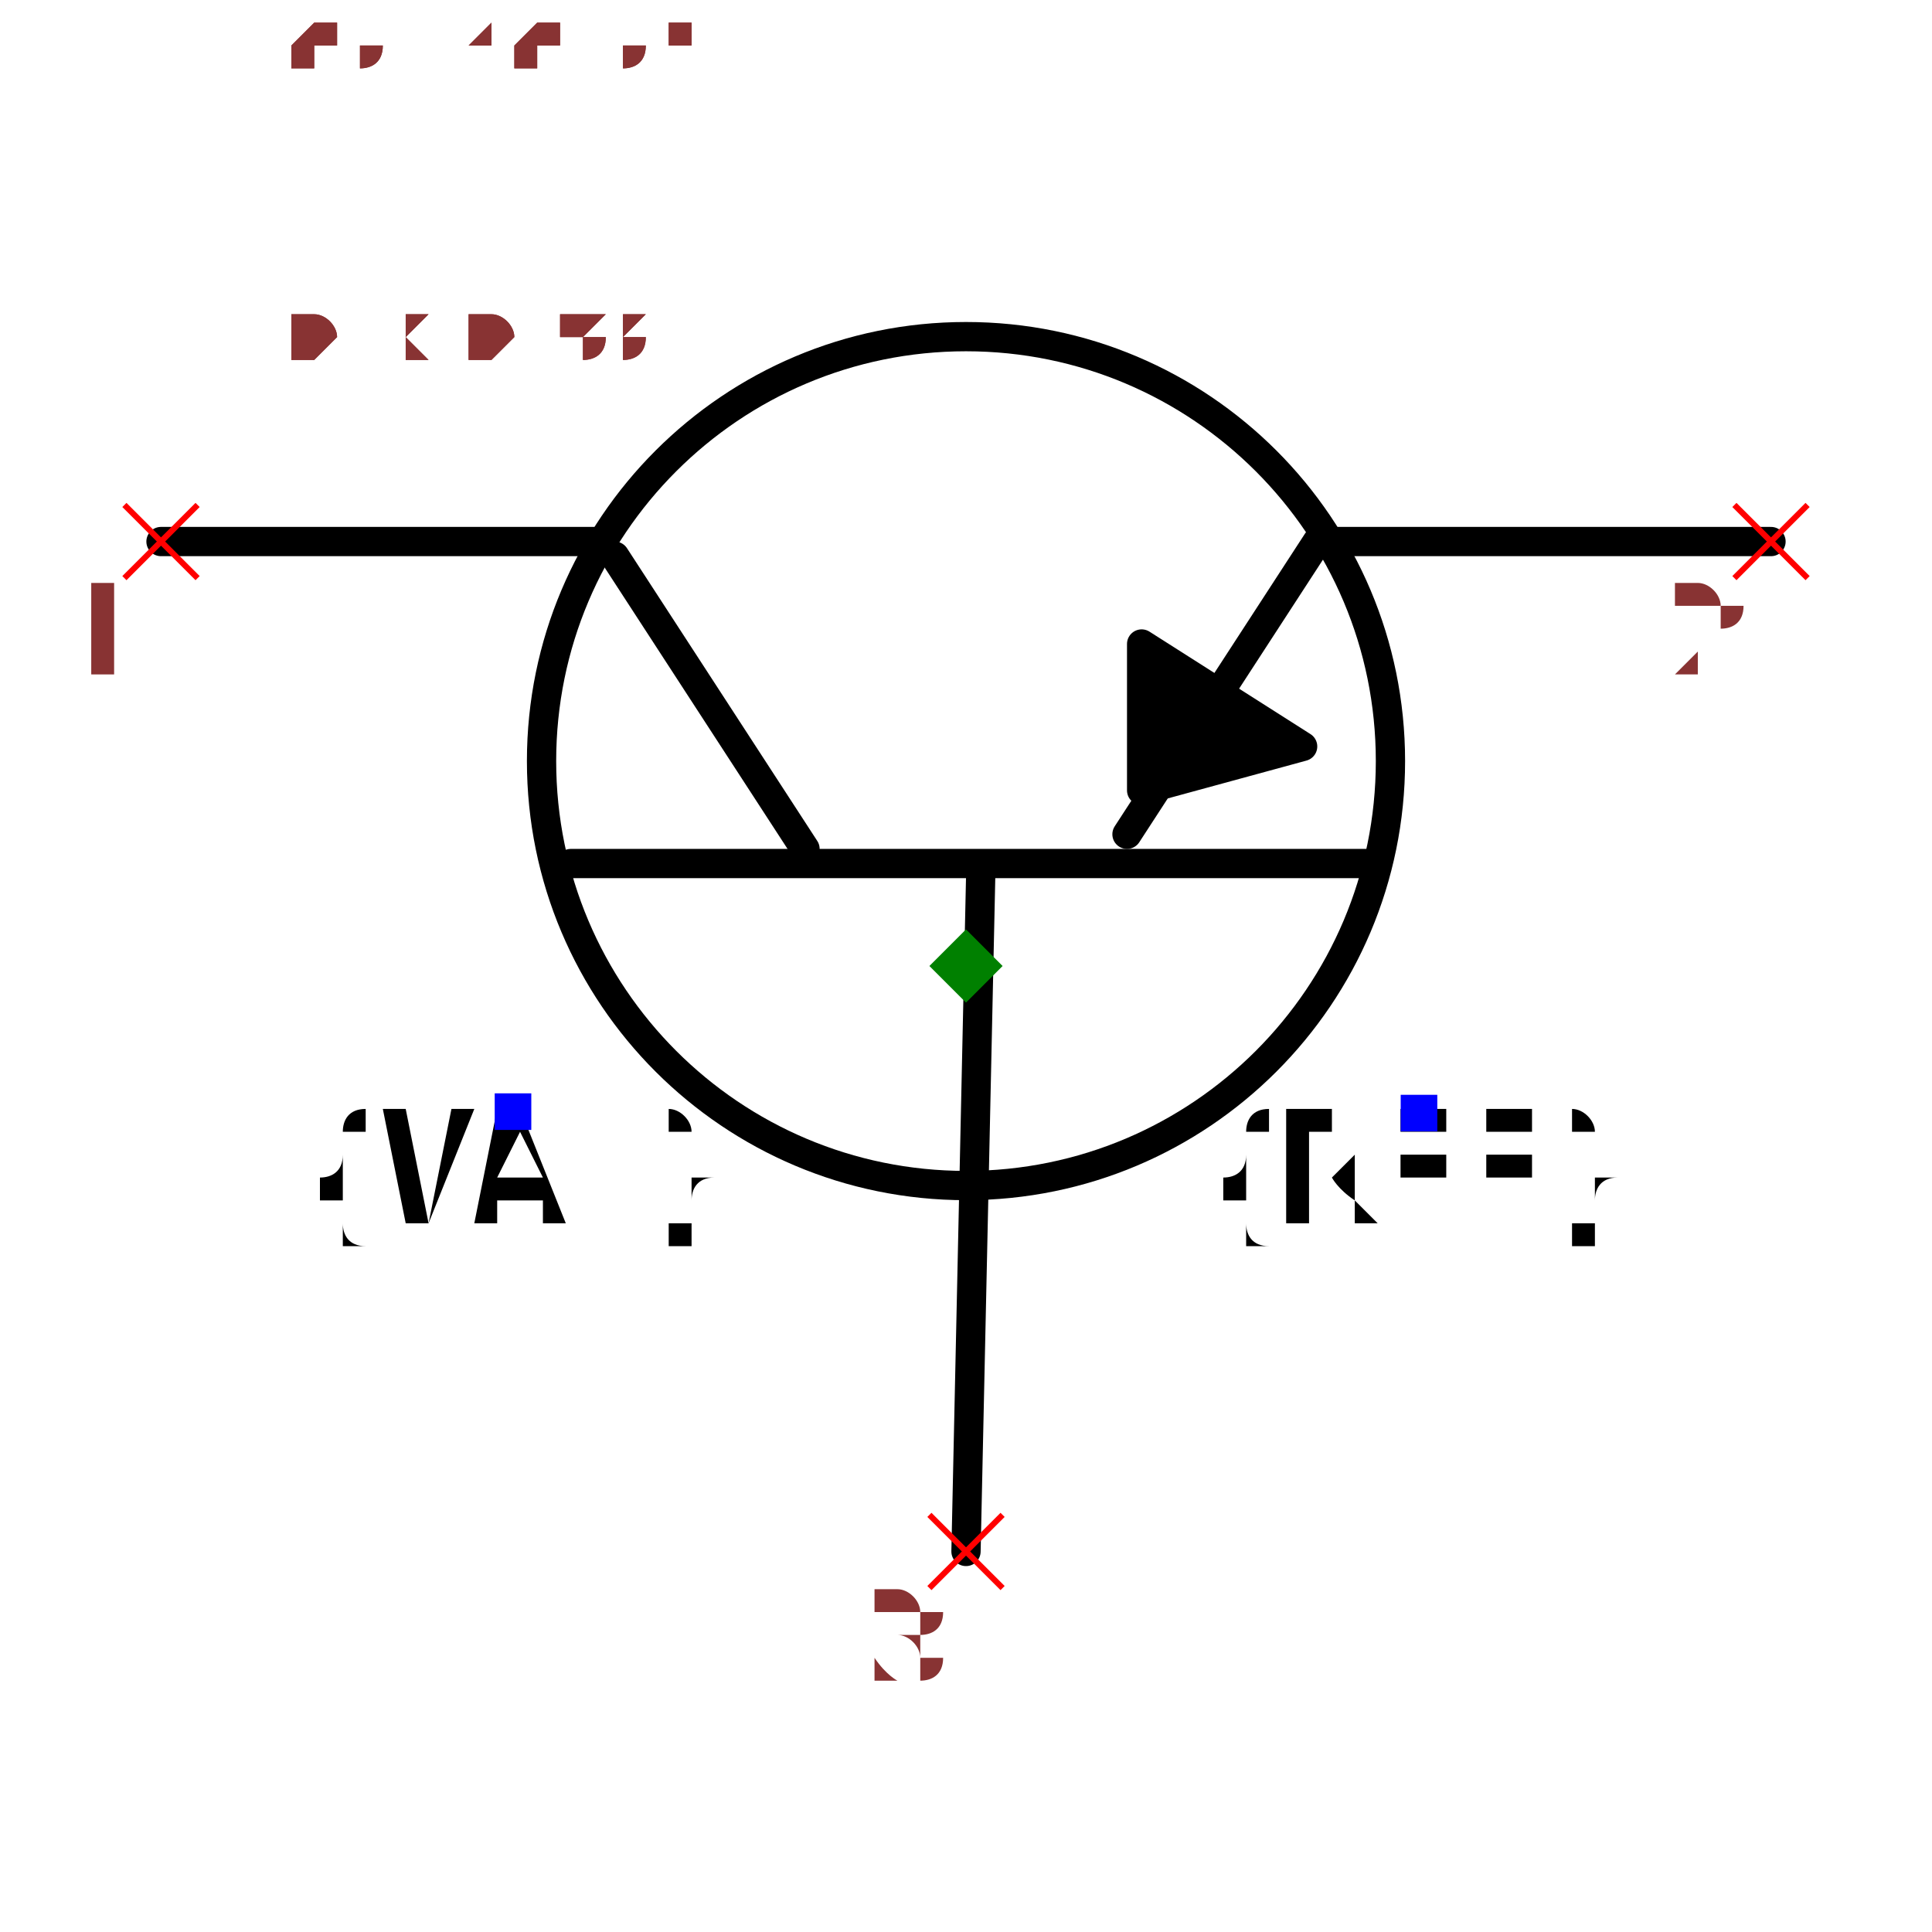
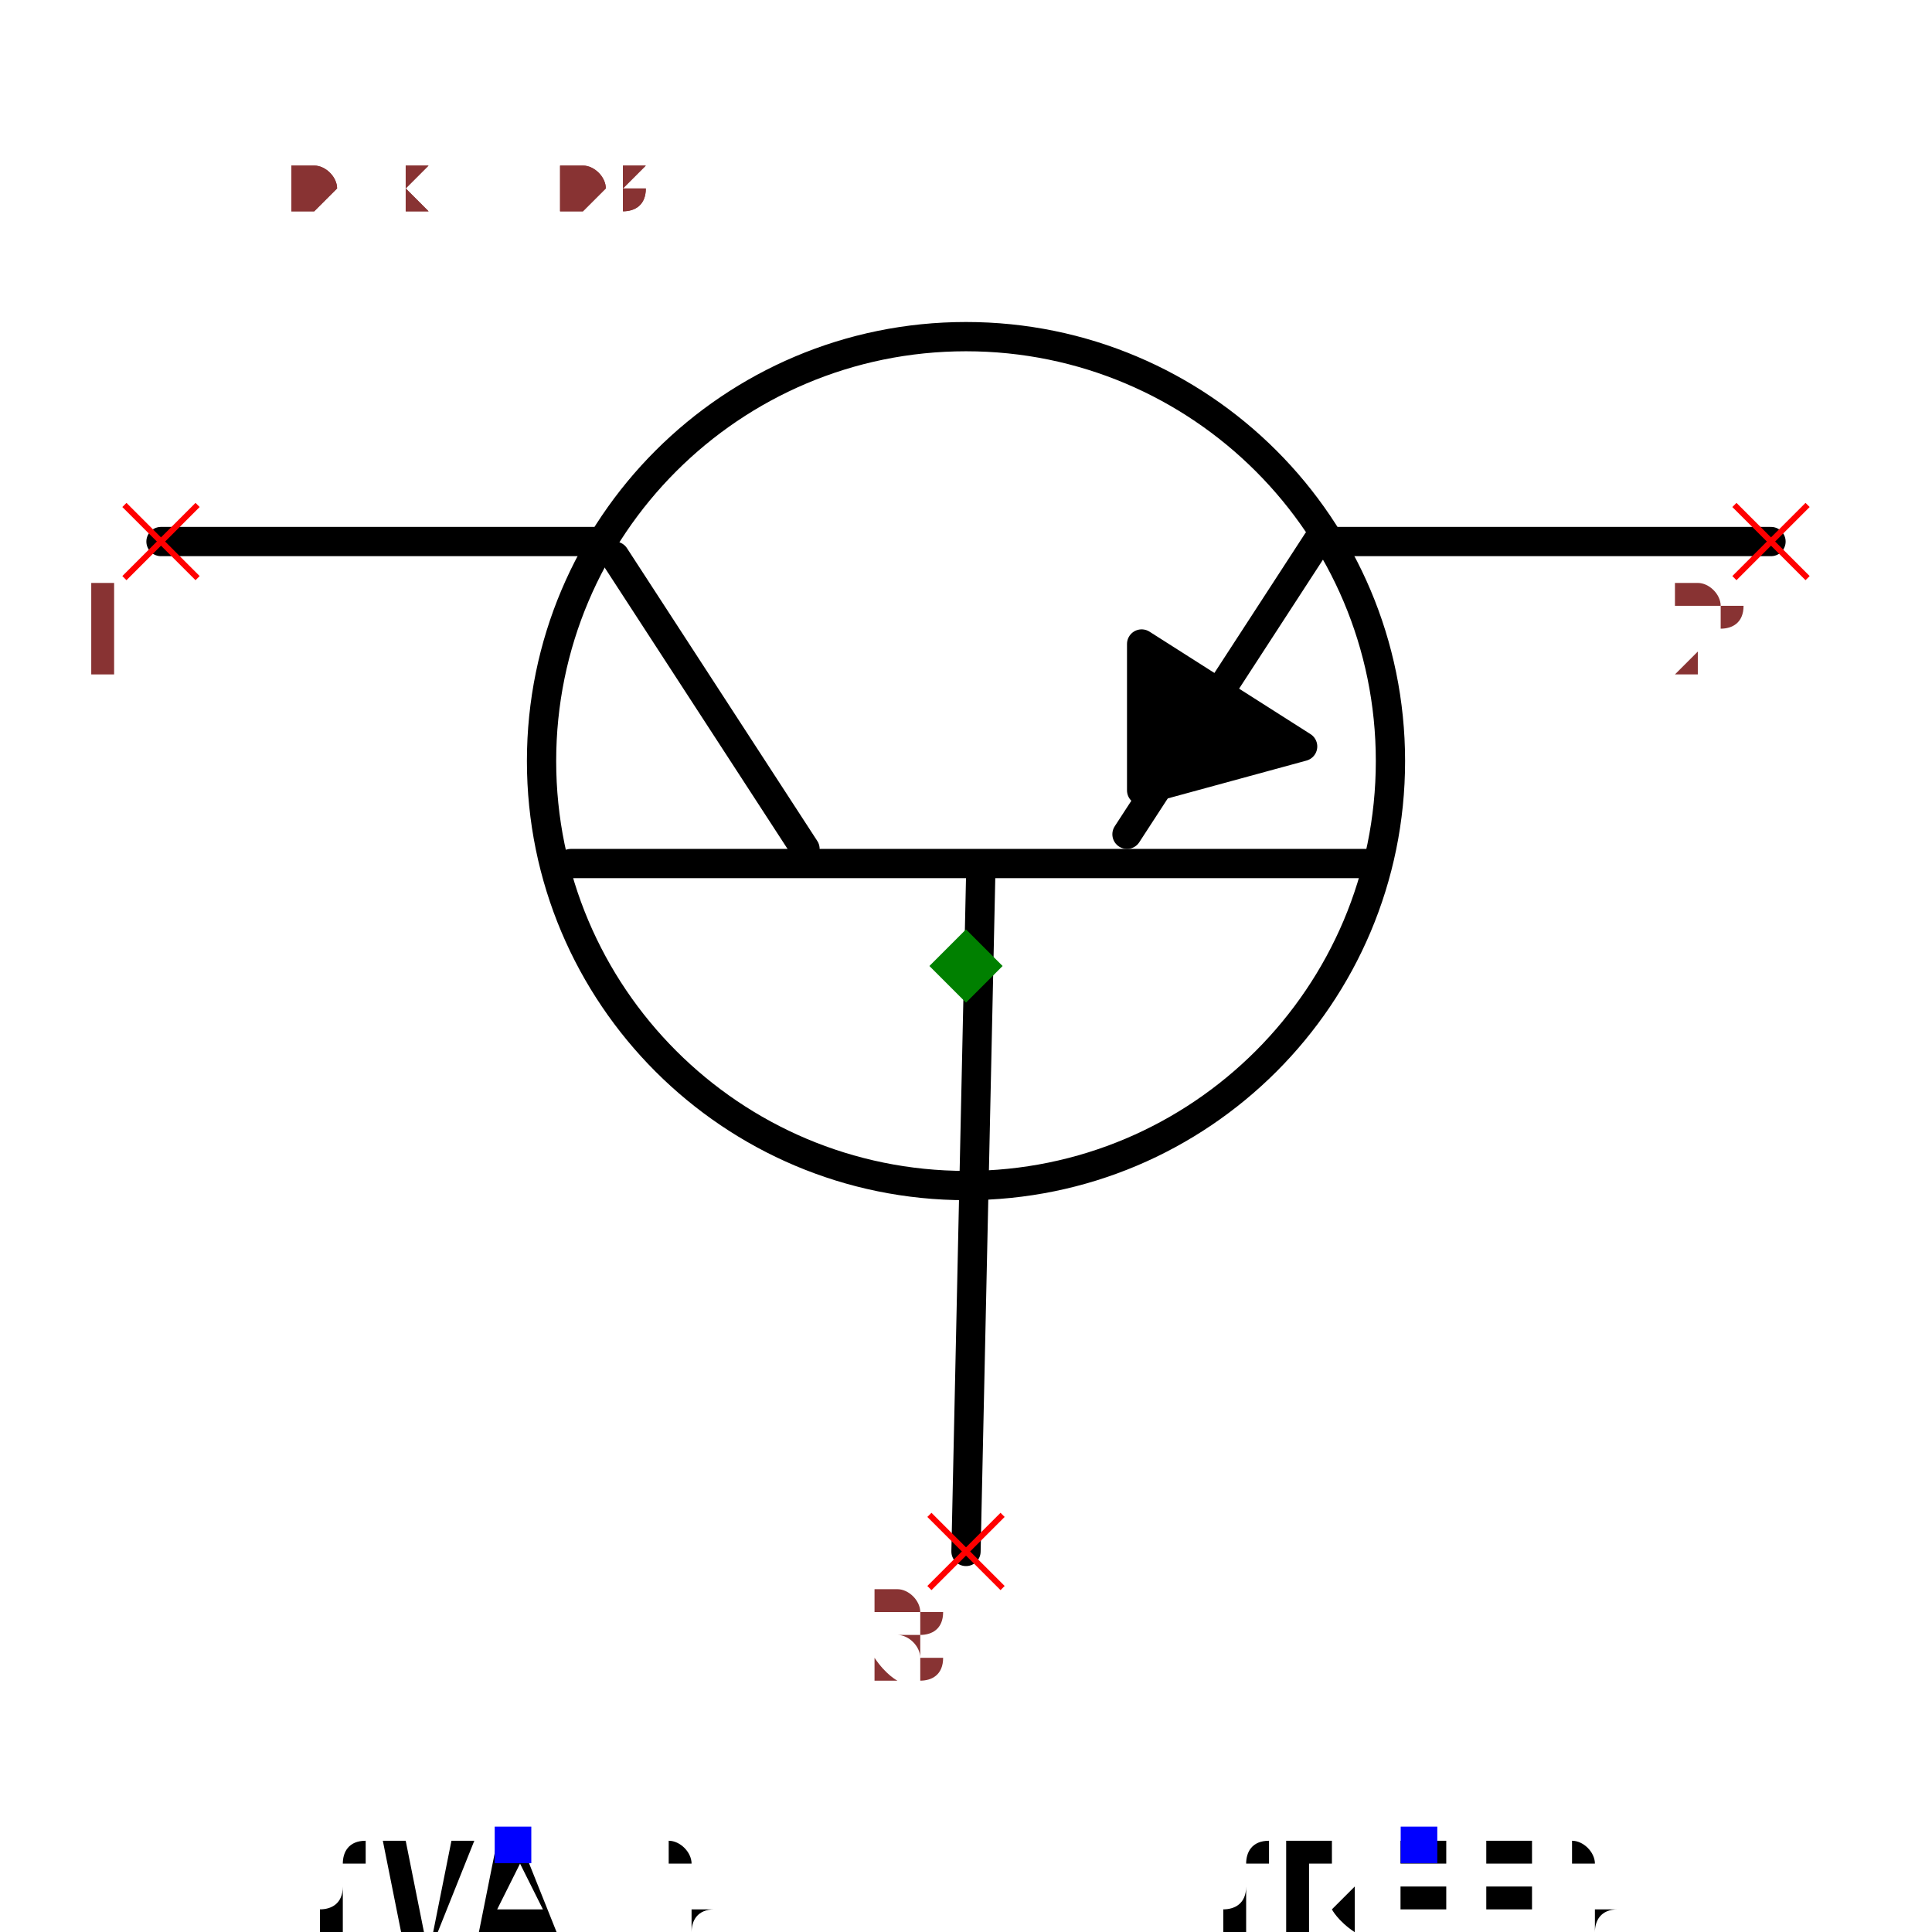
- <svg xmlns="http://www.w3.org/2000/svg" width="150" height="150" viewBox="-0.66 -0.498 1.32 0.996">
+ <svg xmlns="http://www.w3.org/2000/svg" width="150" height="150" viewBox="-0.66 -0.618 1.32 1.236">
  <path d="M-2.4492935982947065e-17,0.4 L0.01,-0.06" fill="none" stroke="black" stroke-width="0.02" stroke-linecap="round" stroke-linejoin="round" />
  <path d="M-0.27,-0.07 L0.28,-0.07" fill="none" stroke="black" stroke-width="0.02" stroke-linecap="round" stroke-linejoin="round" />
  <path d="M-0.24,-0.28 L-0.11,-0.08" fill="none" stroke="black" stroke-width="0.02" stroke-linecap="round" stroke-linejoin="round" />
  <path d="M0.24,-0.29 L0.11,-0.09" fill="none" stroke="black" stroke-width="0.02" stroke-linecap="round" stroke-linejoin="round" />
  <path d="M-0.25,-0.29 L-0.55,-0.29" fill="none" stroke="black" stroke-width="0.02" stroke-linecap="round" stroke-linejoin="round" />
  <path d="M0.55,-0.29 L0.25,-0.29" fill="none" stroke="black" stroke-width="0.02" stroke-linecap="round" stroke-linejoin="round" />
  <path d="M0.23,-0.15 L0.12,-0.22 L0.12,-0.12 L0.23,-0.15" fill="black" stroke="black" stroke-width="0.02" stroke-linecap="round" stroke-linejoin="round" />
  <circle cx="8.572527594031473e-18" cy="-0.14" r="0.29" fill="none" stroke="black" stroke-width="0.02" />
-   <text x="0.309" y="0.1" dx="0" dy="0.075" text-anchor="middle" style="font: 0.1px monospace; fill: black">{REF}</text>
-   <rect x="0.297" y="0.088" width="0.025" height="0.025" fill="blue" />
-   <text x="-0.309" y="0.1" dx="0" dy="0.075" text-anchor="middle" style="font: 0.1px monospace; fill: black">{VAL}</text>
-   <rect x="-0.322" y="0.087" width="0.025" height="0.025" fill="blue" />
+   <text x="0.309" y="0.6" dx="0" dy="0.075" text-anchor="middle" style="font: 0.1px monospace; fill: black">{REF}</text>
+   <rect x="0.297" y="0.588" width="0.025" height="0.025" fill="blue" />
+   <text x="-0.309" y="0.6" dx="0" dy="0.075" text-anchor="middle" style="font: 0.1px monospace; fill: black">{VAL}</text>
+   <rect x="-0.322" y="0.588" width="0.025" height="0.025" fill="blue" />
  <line x1="-0.575" y1="-0.315" x2="-0.525" y2="-0.265" stroke="red" stroke-width="0.004" />
  <line x1="-0.575" y1="-0.265" x2="-0.525" y2="-0.315" stroke="red" stroke-width="0.004" />
  <text x="-0.59" y="-0.2" text-anchor="middle" style="font: 0.08px monospace; fill: #833;">1</text>
  <line x1="0.525" y1="-0.315" x2="0.575" y2="-0.265" stroke="red" stroke-width="0.004" />
  <line x1="0.525" y1="-0.265" x2="0.575" y2="-0.315" stroke="red" stroke-width="0.004" />
  <text x="0.51" y="-0.2" text-anchor="middle" style="font: 0.08px monospace; fill: #833;">2</text>
  <line x1="-0.025" y1="0.375" x2="0.025" y2="0.425" stroke="red" stroke-width="0.004" />
  <line x1="-0.025" y1="0.425" x2="0.025" y2="0.375" stroke="red" stroke-width="0.004" />
  <text x="-0.04" y="0.49" text-anchor="middle" style="font: 0.08px monospace; fill: #833;">3</text>
  <path d="M 0 -0.025 L 0.025 0 L 0 0.025 L -0.025 0 Z" fill="green" />
-   <text x="-0.55" y="-0.415" style="font: 0.05px monospace; fill: #833;">1.10 x 0.83</text>
-   <text x="-0.55" y="-0.465" dy="-0.15" style="font: 0.05px monospace; fill: #833;">1 [collector]</text>
-   <text x="-0.55" y="-0.515" dy="-0.15" style="font: 0.05px monospace; fill: #833;">2 [emitter]</text>
-   <text x="-0.55" y="-0.565" dy="-0.15" style="font: 0.05px monospace; fill: #833;">3 [base]</text>
-   <text x="-0.55" y="-0.415" style="font: 0.05px monospace; fill: #833;">1.10 x 0.83</text>
-   <text x="-0.55" y="-0.465" dy="-0.15" style="font: 0.05px monospace; fill: #833;">1 [collector]</text>
-   <text x="-0.55" y="-0.515" dy="-0.15" style="font: 0.05px monospace; fill: #833;">2 [emitter]</text>
-   <text x="-0.55" y="-0.565" dy="-0.15" style="font: 0.05px monospace; fill: #833;">3 [base]</text>
+   <text x="-0.55" y="-0.515" style="font: 0.05px monospace; fill: #833;">1.10 x 1.03</text>
+   <text x="-0.55" y="-0.565" dy="-0.15" style="font: 0.05px monospace; fill: #833;">1 [collector]</text>
+   <text x="-0.55" y="-0.615" dy="-0.15" style="font: 0.05px monospace; fill: #833;">2 [emitter]</text>
+   <text x="-0.55" y="-0.665" dy="-0.15" style="font: 0.05px monospace; fill: #833;">3 [base]</text>
+   <text x="-0.55" y="-0.515" style="font: 0.05px monospace; fill: #833;">1.10 x 1.03</text>
+   <text x="-0.55" y="-0.565" dy="-0.15" style="font: 0.05px monospace; fill: #833;">1 [collector]</text>
+   <text x="-0.55" y="-0.615" dy="-0.15" style="font: 0.05px monospace; fill: #833;">2 [emitter]</text>
+   <text x="-0.55" y="-0.665" dy="-0.15" style="font: 0.05px monospace; fill: #833;">3 [base]</text>
</svg>
